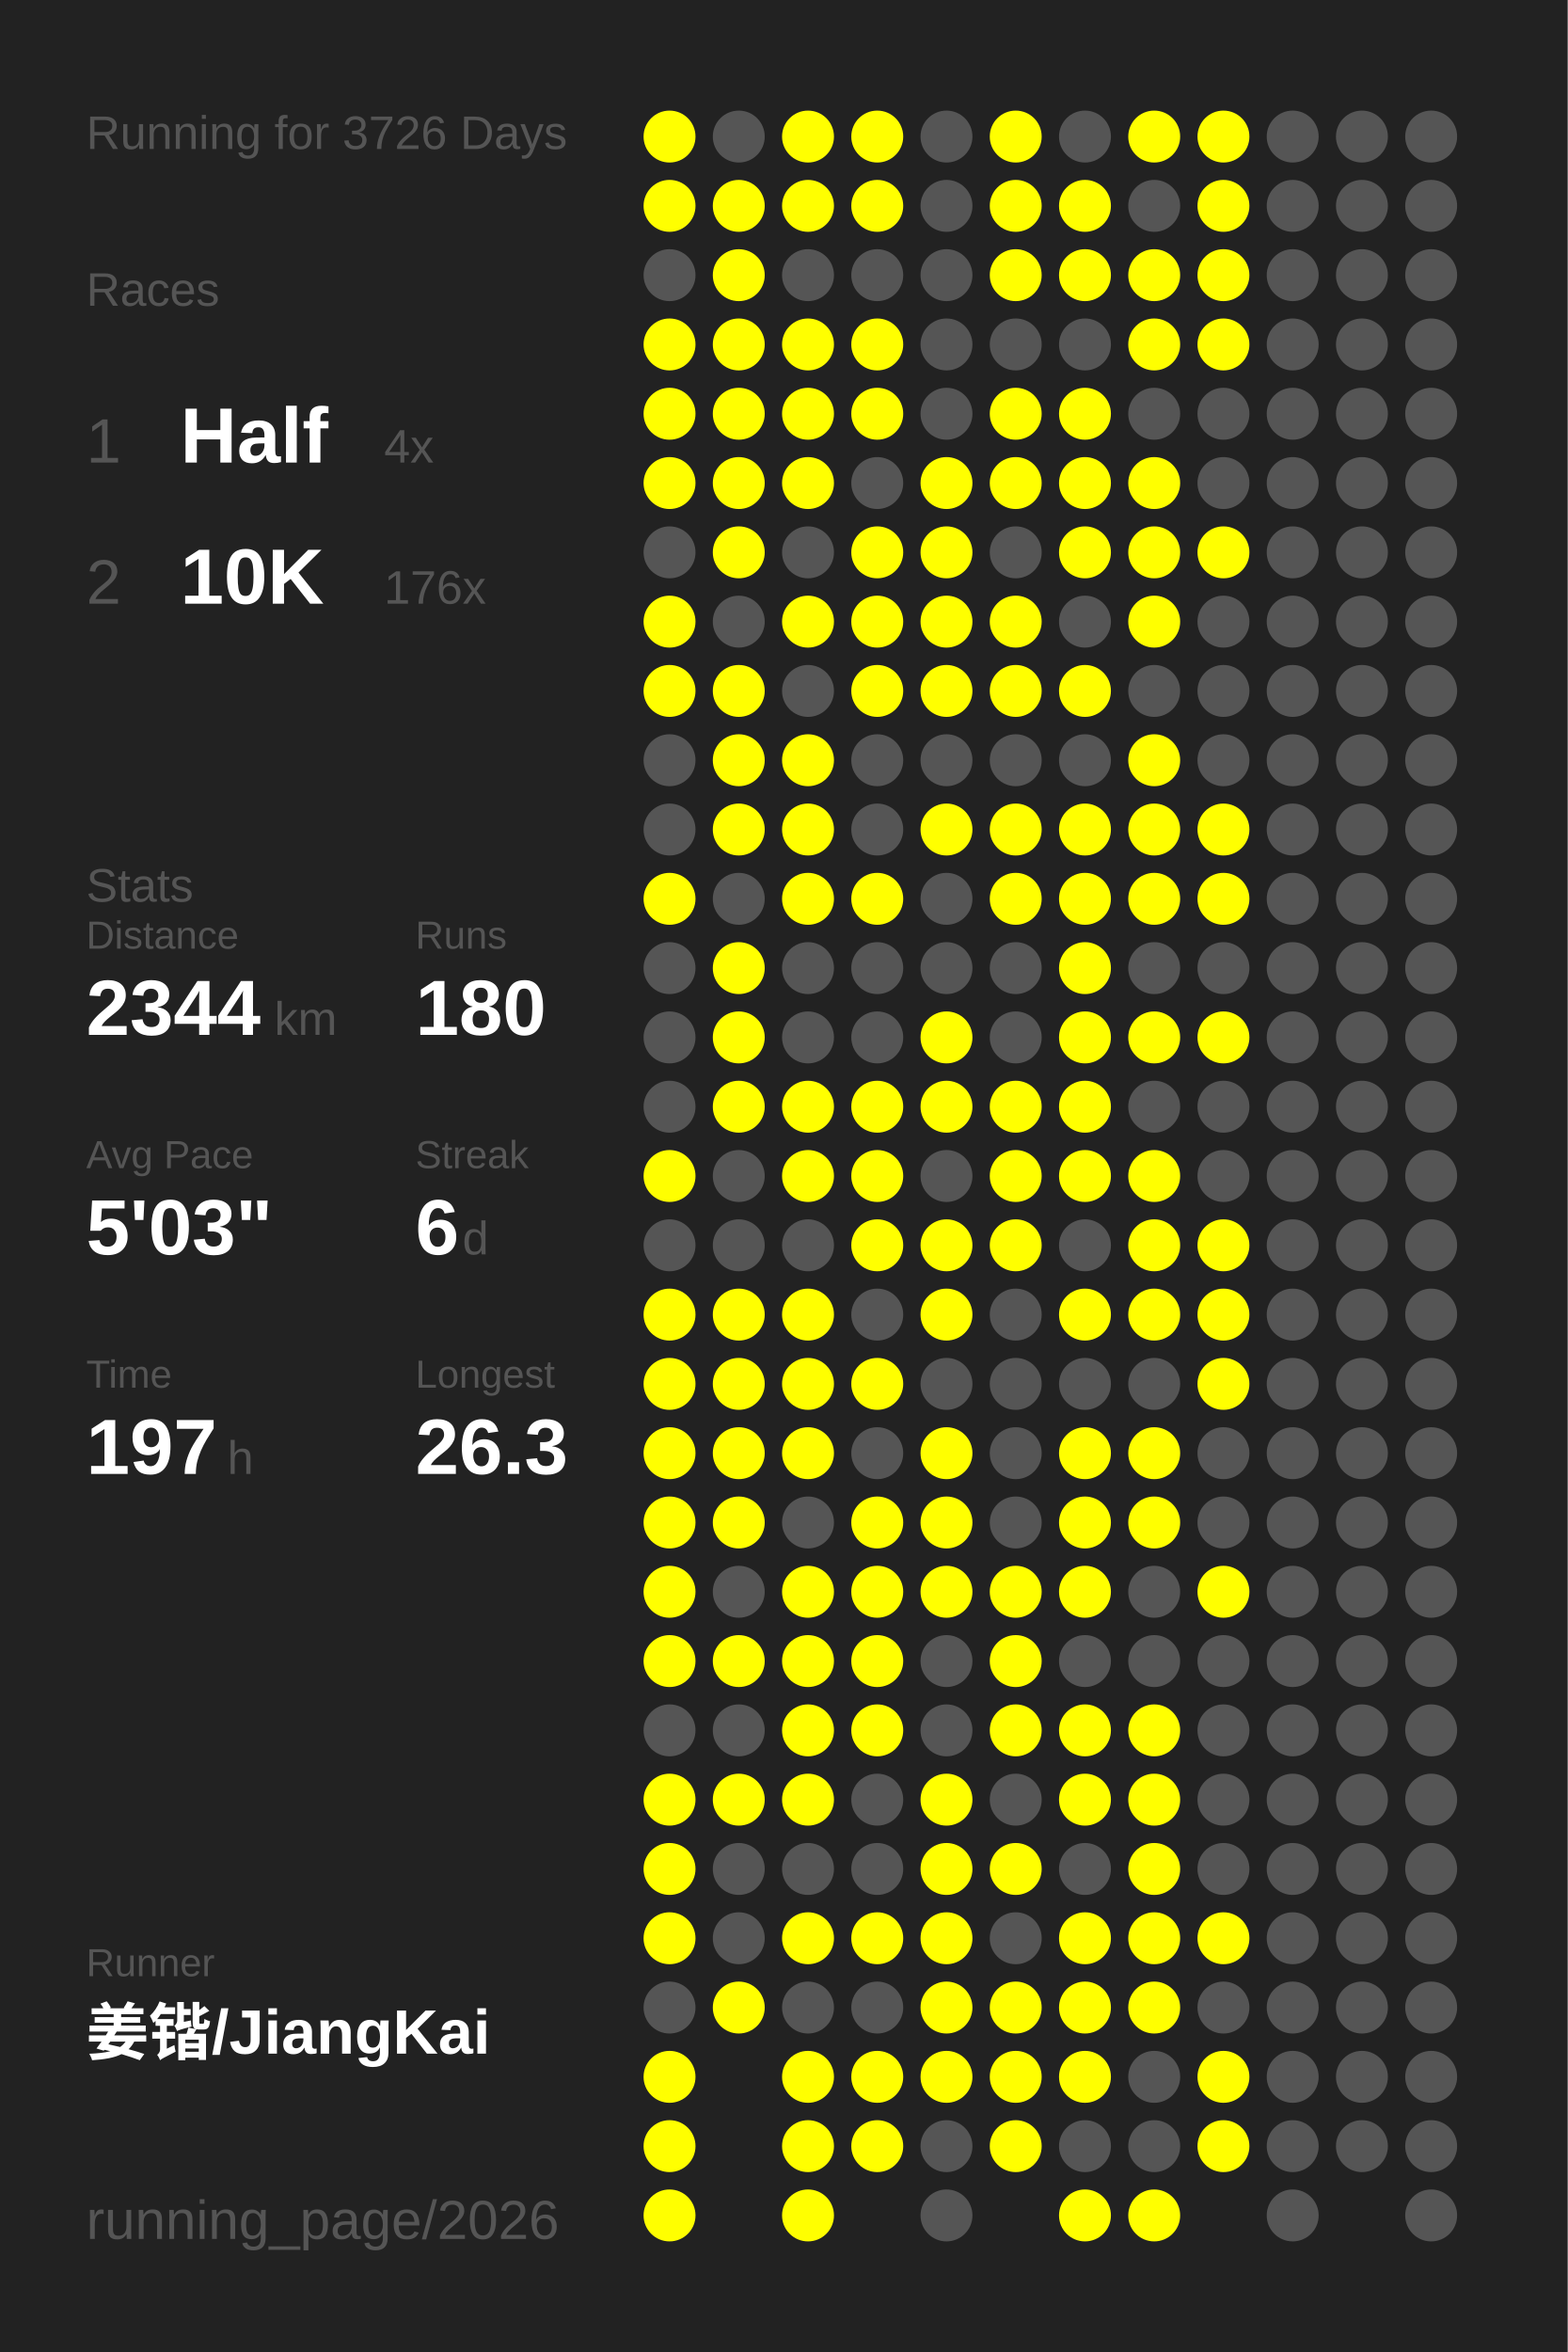
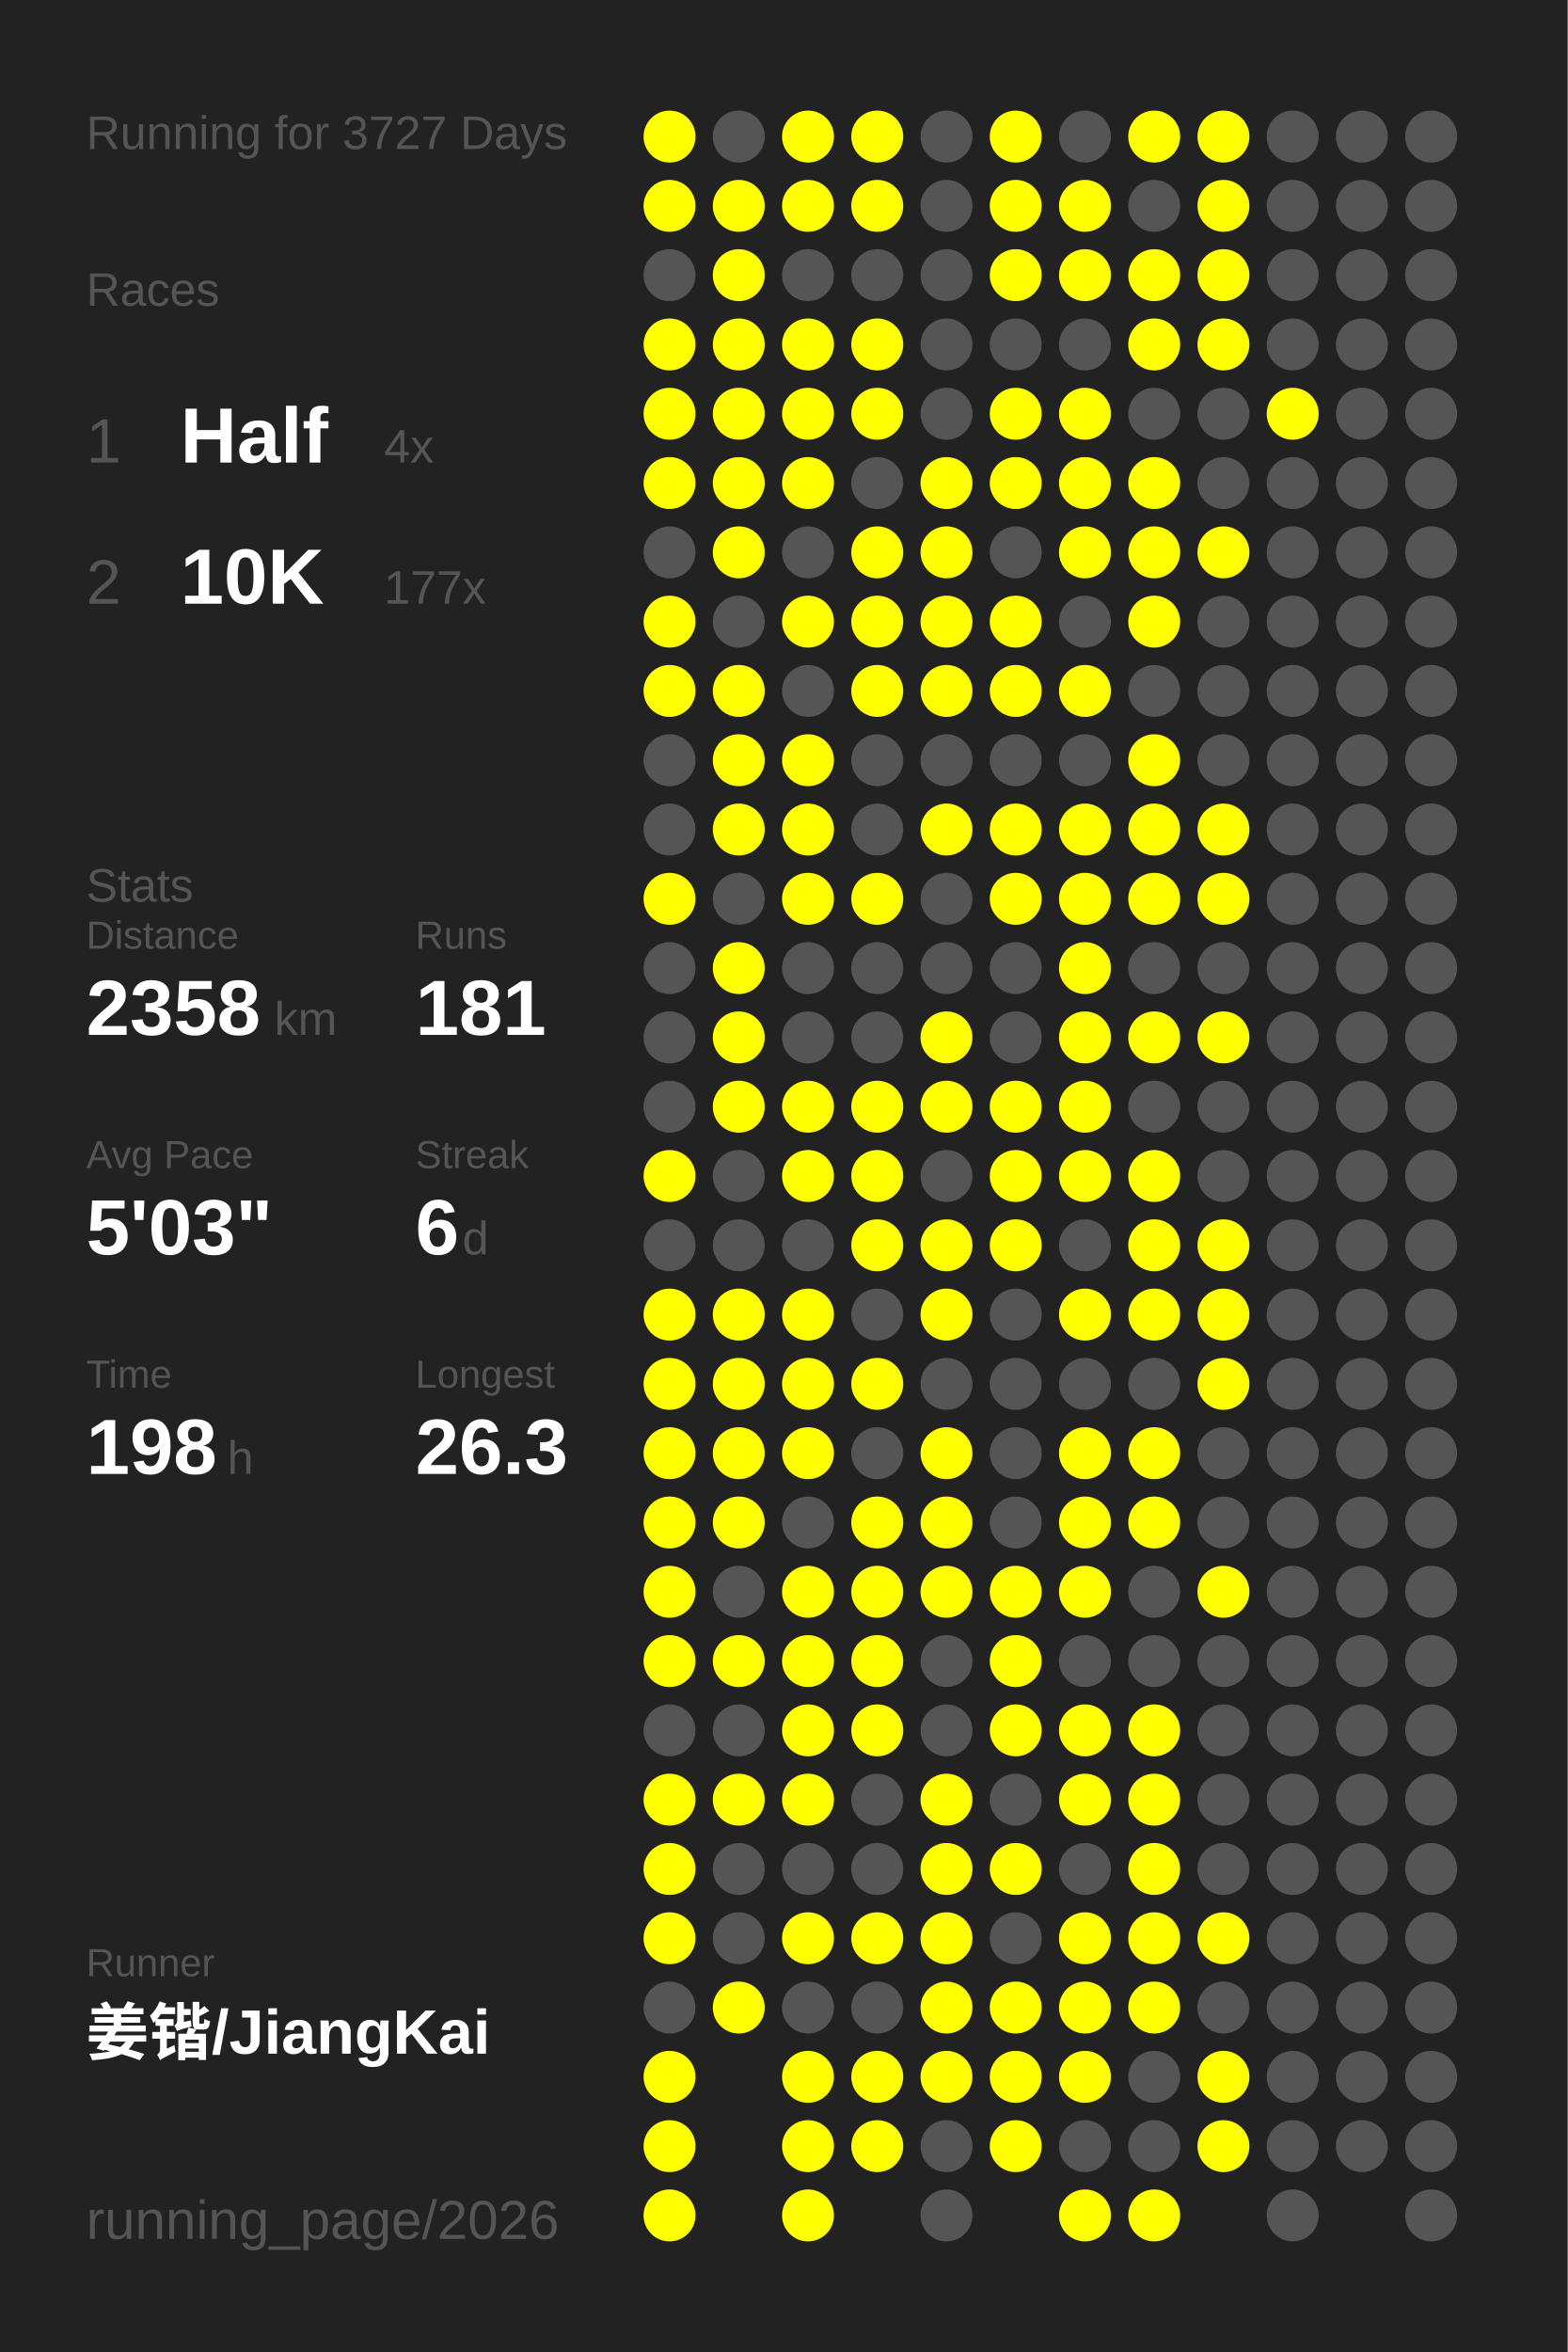
<svg xmlns="http://www.w3.org/2000/svg" baseProfile="full" height="300mm" version="1.1" viewBox="0,0,200,300" width="200mm">
  <defs />
  <rect fill="#222222" height="300" width="200" x="0" y="0" />
-   <text fill="#555555" style="font-size:6px; font-family:Arial;" x="11" y="19">Running for 3726 Days</text>
+   <text fill="#555555" style="font-size:6px; font-family:Arial;" x="11" y="19">Running for 3727 Days</text>
  <text fill="#555555" style="font-size:6px; font-family:Arial;" x="11" y="39">Races</text>
  <text fill="#555555" style="font-size:8px; font-family:Arial;" x="11" y="59">1</text>
  <text fill="#FFFFFF" style="font-size:10px; font-family:Arial; font-weight:bold;" x="23" y="59">Half</text>
  <text fill="#555555" style="font-size:6px; font-family:Arial;" x="49" y="59">4x</text>
  <text fill="#555555" style="font-size:8px; font-family:Arial;" x="11" y="77">2</text>
  <text fill="#FFFFFF" style="font-size:10px; font-family:Arial; font-weight:bold;" x="23" y="77">10K</text>
-   <text fill="#555555" style="font-size:6px; font-family:Arial;" x="49" y="77">176x</text>
+   <text fill="#555555" style="font-size:6px; font-family:Arial;" x="49" y="77">177x</text>
  <text fill="#555555" style="font-size:6px; font-family:Arial;" x="11" y="115">Stats</text>
  <text fill="#555555" style="font-size:5px; font-family:Arial;" x="11" y="121">Distance</text>
-   <text fill="#FFFFFF" style="font-size:10px; font-family:Arial; font-weight:bold;" x="11" y="132">2344</text>
+   <text fill="#FFFFFF" style="font-size:10px; font-family:Arial; font-weight:bold;" x="11" y="132">2358</text>
  <text fill="#555555" style="font-size:6px; font-family:Arial;" x="35" y="132">km</text>
  <text fill="#555555" style="font-size:5px; font-family:Arial;" x="53" y="121">Runs</text>
-   <text fill="#FFFFFF" style="font-size:10px; font-family:Arial; font-weight:bold;" x="53" y="132">180</text>
+   <text fill="#FFFFFF" style="font-size:10px; font-family:Arial; font-weight:bold;" x="53" y="132">181</text>
  <text fill="#555555" style="font-size:5px; font-family:Arial;" x="11" y="149">Avg Pace</text>
  <text fill="#FFFFFF" style="font-size:10px; font-family:Arial; font-weight:bold;" x="11" y="160">5'03"</text>
  <text fill="#555555" style="font-size:5px; font-family:Arial;" x="53" y="149">Streak</text>
  <text fill="#FFFFFF" style="font-size:10px; font-family:Arial; font-weight:bold;" x="53" y="160">6</text>
  <text fill="#555555" style="font-size:6px; font-family:Arial;" x="59" y="160">d</text>
  <text fill="#555555" style="font-size:5px; font-family:Arial;" x="11" y="177">Time</text>
-   <text fill="#FFFFFF" style="font-size:10px; font-family:Arial; font-weight:bold;" x="11" y="188">197</text>
+   <text fill="#FFFFFF" style="font-size:10px; font-family:Arial; font-weight:bold;" x="11" y="188">198</text>
  <text fill="#555555" style="font-size:6px; font-family:Arial;" x="29" y="188">h</text>
  <text fill="#555555" style="font-size:5px; font-family:Arial;" x="53" y="177">Longest</text>
  <text fill="#FFFFFF" style="font-size:10px; font-family:Arial; font-weight:bold;" x="53" y="188">26.3</text>
  <text fill="#555555" style="font-size:5px; font-family:Arial;" x="11" y="252.065">Runner</text>
  <text fill="#FFFFFF" style="font-size:8px; font-family:Arial; font-weight:bold;" x="11" y="262.065">姜锴/JiangKai</text>
  <text fill="#555555" style="font-size:7px; font-family:Arial;" x="11" y="285.581">running_page/2026</text>
  <circle cx="85.417" cy="17.419" fill="#FFFF00" r="3.312" />
  <circle cx="85.417" cy="26.258" fill="#FFFF00" r="3.312" />
  <circle cx="85.417" cy="35.097" fill="#555555" r="3.312" />
  <circle cx="85.417" cy="43.935" fill="#FFFF00" r="3.312" />
  <circle cx="85.417" cy="52.774" fill="#FFFF00" r="3.312" />
  <circle cx="85.417" cy="61.613" fill="#FFFF00" r="3.312" />
  <circle cx="85.417" cy="70.452" fill="#555555" r="3.312" />
  <circle cx="85.417" cy="79.29" fill="#FFFF00" r="3.312" />
  <circle cx="85.417" cy="88.129" fill="#FFFF00" r="3.312" />
  <circle cx="85.417" cy="96.968" fill="#555555" r="3.312" />
  <circle cx="85.417" cy="105.806" fill="#555555" r="3.312" />
  <circle cx="85.417" cy="114.645" fill="#FFFF00" r="3.312" />
  <circle cx="85.417" cy="123.484" fill="#555555" r="3.312" />
  <circle cx="85.417" cy="132.323" fill="#555555" r="3.312" />
  <circle cx="85.417" cy="141.161" fill="#555555" r="3.312" />
  <circle cx="85.417" cy="150" fill="#FFFF00" r="3.312" />
  <circle cx="85.417" cy="158.839" fill="#555555" r="3.312" />
  <circle cx="85.417" cy="167.677" fill="#FFFF00" r="3.312" />
  <circle cx="85.417" cy="176.516" fill="#FFFF00" r="3.312" />
  <circle cx="85.417" cy="185.355" fill="#FFFF00" r="3.312" />
  <circle cx="85.417" cy="194.194" fill="#FFFF00" r="3.312" />
  <circle cx="85.417" cy="203.032" fill="#FFFF00" r="3.312" />
  <circle cx="85.417" cy="211.871" fill="#FFFF00" r="3.312" />
  <circle cx="85.417" cy="220.71" fill="#555555" r="3.312" />
  <circle cx="85.417" cy="229.548" fill="#FFFF00" r="3.312" />
  <circle cx="85.417" cy="238.387" fill="#FFFF00" r="3.312" />
  <circle cx="85.417" cy="247.226" fill="#FFFF00" r="3.312" />
  <circle cx="85.417" cy="256.065" fill="#555555" r="3.312" />
  <circle cx="85.417" cy="264.903" fill="#FFFF00" r="3.312" />
  <circle cx="85.417" cy="273.742" fill="#FFFF00" r="3.312" />
  <circle cx="85.417" cy="282.581" fill="#FFFF00" r="3.312" />
  <circle cx="94.25" cy="17.419" fill="#555555" r="3.312" />
  <circle cx="94.25" cy="26.258" fill="#FFFF00" r="3.312" />
  <circle cx="94.25" cy="35.097" fill="#FFFF00" r="3.312" />
  <circle cx="94.25" cy="43.935" fill="#FFFF00" r="3.312" />
  <circle cx="94.25" cy="52.774" fill="#FFFF00" r="3.312" />
  <circle cx="94.25" cy="61.613" fill="#FFFF00" r="3.312" />
  <circle cx="94.25" cy="70.452" fill="#FFFF00" r="3.312" />
  <circle cx="94.25" cy="79.29" fill="#555555" r="3.312" />
  <circle cx="94.25" cy="88.129" fill="#FFFF00" r="3.312" />
  <circle cx="94.25" cy="96.968" fill="#FFFF00" r="3.312" />
  <circle cx="94.25" cy="105.806" fill="#FFFF00" r="3.312" />
  <circle cx="94.25" cy="114.645" fill="#555555" r="3.312" />
  <circle cx="94.25" cy="123.484" fill="#FFFF00" r="3.312" />
  <circle cx="94.25" cy="132.323" fill="#FFFF00" r="3.312" />
  <circle cx="94.25" cy="141.161" fill="#FFFF00" r="3.312" />
  <circle cx="94.25" cy="150" fill="#555555" r="3.312" />
  <circle cx="94.25" cy="158.839" fill="#555555" r="3.312" />
  <circle cx="94.25" cy="167.677" fill="#FFFF00" r="3.312" />
  <circle cx="94.25" cy="176.516" fill="#FFFF00" r="3.312" />
  <circle cx="94.25" cy="185.355" fill="#FFFF00" r="3.312" />
  <circle cx="94.25" cy="194.194" fill="#FFFF00" r="3.312" />
  <circle cx="94.25" cy="203.032" fill="#555555" r="3.312" />
  <circle cx="94.25" cy="211.871" fill="#FFFF00" r="3.312" />
  <circle cx="94.25" cy="220.71" fill="#555555" r="3.312" />
  <circle cx="94.25" cy="229.548" fill="#FFFF00" r="3.312" />
  <circle cx="94.25" cy="238.387" fill="#555555" r="3.312" />
  <circle cx="94.25" cy="247.226" fill="#555555" r="3.312" />
  <circle cx="94.25" cy="256.065" fill="#FFFF00" r="3.312" />
  <circle cx="103.083" cy="17.419" fill="#FFFF00" r="3.312" />
  <circle cx="103.083" cy="26.258" fill="#FFFF00" r="3.312" />
  <circle cx="103.083" cy="35.097" fill="#555555" r="3.312" />
  <circle cx="103.083" cy="43.935" fill="#FFFF00" r="3.312" />
  <circle cx="103.083" cy="52.774" fill="#FFFF00" r="3.312" />
  <circle cx="103.083" cy="61.613" fill="#FFFF00" r="3.312" />
  <circle cx="103.083" cy="70.452" fill="#555555" r="3.312" />
  <circle cx="103.083" cy="79.29" fill="#FFFF00" r="3.312" />
  <circle cx="103.083" cy="88.129" fill="#555555" r="3.312" />
  <circle cx="103.083" cy="96.968" fill="#FFFF00" r="3.312" />
  <circle cx="103.083" cy="105.806" fill="#FFFF00" r="3.312" />
  <circle cx="103.083" cy="114.645" fill="#FFFF00" r="3.312" />
  <circle cx="103.083" cy="123.484" fill="#555555" r="3.312" />
  <circle cx="103.083" cy="132.323" fill="#555555" r="3.312" />
  <circle cx="103.083" cy="141.161" fill="#FFFF00" r="3.312" />
  <circle cx="103.083" cy="150" fill="#FFFF00" r="3.312" />
  <circle cx="103.083" cy="158.839" fill="#555555" r="3.312" />
  <circle cx="103.083" cy="167.677" fill="#FFFF00" r="3.312" />
  <circle cx="103.083" cy="176.516" fill="#FFFF00" r="3.312" />
  <circle cx="103.083" cy="185.355" fill="#FFFF00" r="3.312" />
  <circle cx="103.083" cy="194.194" fill="#555555" r="3.312" />
  <circle cx="103.083" cy="203.032" fill="#FFFF00" r="3.312" />
  <circle cx="103.083" cy="211.871" fill="#FFFF00" r="3.312" />
  <circle cx="103.083" cy="220.71" fill="#FFFF00" r="3.312" />
  <circle cx="103.083" cy="229.548" fill="#FFFF00" r="3.312" />
  <circle cx="103.083" cy="238.387" fill="#555555" r="3.312" />
  <circle cx="103.083" cy="247.226" fill="#FFFF00" r="3.312" />
  <circle cx="103.083" cy="256.065" fill="#555555" r="3.312" />
  <circle cx="103.083" cy="264.903" fill="#FFFF00" r="3.312" />
  <circle cx="103.083" cy="273.742" fill="#FFFF00" r="3.312" />
  <circle cx="103.083" cy="282.581" fill="#FFFF00" r="3.312" />
  <circle cx="111.917" cy="17.419" fill="#FFFF00" r="3.312" />
  <circle cx="111.917" cy="26.258" fill="#FFFF00" r="3.312" />
  <circle cx="111.917" cy="35.097" fill="#555555" r="3.312" />
  <circle cx="111.917" cy="43.935" fill="#FFFF00" r="3.312" />
  <circle cx="111.917" cy="52.774" fill="#FFFF00" r="3.312" />
  <circle cx="111.917" cy="61.613" fill="#555555" r="3.312" />
  <circle cx="111.917" cy="70.452" fill="#FFFF00" r="3.312" />
  <circle cx="111.917" cy="79.29" fill="#FFFF00" r="3.312" />
  <circle cx="111.917" cy="88.129" fill="#FFFF00" r="3.312" />
  <circle cx="111.917" cy="96.968" fill="#555555" r="3.312" />
  <circle cx="111.917" cy="105.806" fill="#555555" r="3.312" />
  <circle cx="111.917" cy="114.645" fill="#FFFF00" r="3.312" />
  <circle cx="111.917" cy="123.484" fill="#555555" r="3.312" />
  <circle cx="111.917" cy="132.323" fill="#555555" r="3.312" />
  <circle cx="111.917" cy="141.161" fill="#FFFF00" r="3.312" />
  <circle cx="111.917" cy="150" fill="#FFFF00" r="3.312" />
  <circle cx="111.917" cy="158.839" fill="#FFFF00" r="3.312" />
  <circle cx="111.917" cy="167.677" fill="#555555" r="3.312" />
  <circle cx="111.917" cy="176.516" fill="#FFFF00" r="3.312" />
  <circle cx="111.917" cy="185.355" fill="#555555" r="3.312" />
  <circle cx="111.917" cy="194.194" fill="#FFFF00" r="3.312" />
  <circle cx="111.917" cy="203.032" fill="#FFFF00" r="3.312" />
  <circle cx="111.917" cy="211.871" fill="#FFFF00" r="3.312" />
  <circle cx="111.917" cy="220.71" fill="#FFFF00" r="3.312" />
  <circle cx="111.917" cy="229.548" fill="#555555" r="3.312" />
  <circle cx="111.917" cy="238.387" fill="#555555" r="3.312" />
  <circle cx="111.917" cy="247.226" fill="#FFFF00" r="3.312" />
  <circle cx="111.917" cy="256.065" fill="#555555" r="3.312" />
  <circle cx="111.917" cy="264.903" fill="#FFFF00" r="3.312" />
  <circle cx="111.917" cy="273.742" fill="#FFFF00" r="3.312" />
  <circle cx="120.75" cy="17.419" fill="#555555" r="3.312" />
  <circle cx="120.75" cy="26.258" fill="#555555" r="3.312" />
  <circle cx="120.75" cy="35.097" fill="#555555" r="3.312" />
  <circle cx="120.75" cy="43.935" fill="#555555" r="3.312" />
  <circle cx="120.75" cy="52.774" fill="#555555" r="3.312" />
  <circle cx="120.75" cy="61.613" fill="#FFFF00" r="3.312" />
  <circle cx="120.75" cy="70.452" fill="#FFFF00" r="3.312" />
  <circle cx="120.75" cy="79.29" fill="#FFFF00" r="3.312" />
  <circle cx="120.75" cy="88.129" fill="#FFFF00" r="3.312" />
  <circle cx="120.75" cy="96.968" fill="#555555" r="3.312" />
  <circle cx="120.75" cy="105.806" fill="#FFFF00" r="3.312" />
  <circle cx="120.75" cy="114.645" fill="#555555" r="3.312" />
  <circle cx="120.75" cy="123.484" fill="#555555" r="3.312" />
  <circle cx="120.75" cy="132.323" fill="#FFFF00" r="3.312" />
  <circle cx="120.75" cy="141.161" fill="#FFFF00" r="3.312" />
  <circle cx="120.75" cy="150" fill="#555555" r="3.312" />
  <circle cx="120.75" cy="158.839" fill="#FFFF00" r="3.312" />
  <circle cx="120.75" cy="167.677" fill="#FFFF00" r="3.312" />
  <circle cx="120.75" cy="176.516" fill="#555555" r="3.312" />
  <circle cx="120.75" cy="185.355" fill="#FFFF00" r="3.312" />
  <circle cx="120.75" cy="194.194" fill="#FFFF00" r="3.312" />
  <circle cx="120.75" cy="203.032" fill="#FFFF00" r="3.312" />
  <circle cx="120.75" cy="211.871" fill="#555555" r="3.312" />
  <circle cx="120.75" cy="220.71" fill="#555555" r="3.312" />
  <circle cx="120.75" cy="229.548" fill="#FFFF00" r="3.312" />
  <circle cx="120.75" cy="238.387" fill="#FFFF00" r="3.312" />
  <circle cx="120.75" cy="247.226" fill="#FFFF00" r="3.312" />
  <circle cx="120.75" cy="256.065" fill="#FFFF00" r="3.312" />
  <circle cx="120.75" cy="264.903" fill="#FFFF00" r="3.312" />
  <circle cx="120.75" cy="273.742" fill="#555555" r="3.312" />
  <circle cx="120.75" cy="282.581" fill="#555555" r="3.312" />
  <circle cx="129.583" cy="17.419" fill="#FFFF00" r="3.312" />
  <circle cx="129.583" cy="26.258" fill="#FFFF00" r="3.312" />
  <circle cx="129.583" cy="35.097" fill="#FFFF00" r="3.312" />
  <circle cx="129.583" cy="43.935" fill="#555555" r="3.312" />
  <circle cx="129.583" cy="52.774" fill="#FFFF00" r="3.312" />
  <circle cx="129.583" cy="61.613" fill="#FFFF00" r="3.312" />
  <circle cx="129.583" cy="70.452" fill="#555555" r="3.312" />
  <circle cx="129.583" cy="79.29" fill="#FFFF00" r="3.312" />
  <circle cx="129.583" cy="88.129" fill="#FFFF00" r="3.312" />
  <circle cx="129.583" cy="96.968" fill="#555555" r="3.312" />
  <circle cx="129.583" cy="105.806" fill="#FFFF00" r="3.312" />
  <circle cx="129.583" cy="114.645" fill="#FFFF00" r="3.312" />
  <circle cx="129.583" cy="123.484" fill="#555555" r="3.312" />
  <circle cx="129.583" cy="132.323" fill="#555555" r="3.312" />
  <circle cx="129.583" cy="141.161" fill="#FFFF00" r="3.312" />
  <circle cx="129.583" cy="150" fill="#FFFF00" r="3.312" />
  <circle cx="129.583" cy="158.839" fill="#FFFF00" r="3.312" />
  <circle cx="129.583" cy="167.677" fill="#555555" r="3.312" />
  <circle cx="129.583" cy="176.516" fill="#555555" r="3.312" />
  <circle cx="129.583" cy="185.355" fill="#555555" r="3.312" />
  <circle cx="129.583" cy="194.194" fill="#555555" r="3.312" />
  <circle cx="129.583" cy="203.032" fill="#FFFF00" r="3.312" />
  <circle cx="129.583" cy="211.871" fill="#FFFF00" r="3.312" />
  <circle cx="129.583" cy="220.71" fill="#FFFF00" r="3.312" />
  <circle cx="129.583" cy="229.548" fill="#555555" r="3.312" />
  <circle cx="129.583" cy="238.387" fill="#FFFF00" r="3.312" />
  <circle cx="129.583" cy="247.226" fill="#555555" r="3.312" />
  <circle cx="129.583" cy="256.065" fill="#FFFF00" r="3.312" />
  <circle cx="129.583" cy="264.903" fill="#FFFF00" r="3.312" />
  <circle cx="129.583" cy="273.742" fill="#FFFF00" r="3.312" />
  <circle cx="138.417" cy="17.419" fill="#555555" r="3.312" />
  <circle cx="138.417" cy="26.258" fill="#FFFF00" r="3.312" />
  <circle cx="138.417" cy="35.097" fill="#FFFF00" r="3.312" />
  <circle cx="138.417" cy="43.935" fill="#555555" r="3.312" />
  <circle cx="138.417" cy="52.774" fill="#FFFF00" r="3.312" />
  <circle cx="138.417" cy="61.613" fill="#FFFF00" r="3.312" />
  <circle cx="138.417" cy="70.452" fill="#FFFF00" r="3.312" />
  <circle cx="138.417" cy="79.29" fill="#555555" r="3.312" />
  <circle cx="138.417" cy="88.129" fill="#FFFF00" r="3.312" />
  <circle cx="138.417" cy="96.968" fill="#555555" r="3.312" />
  <circle cx="138.417" cy="105.806" fill="#FFFF00" r="3.312" />
  <circle cx="138.417" cy="114.645" fill="#FFFF00" r="3.312" />
  <circle cx="138.417" cy="123.484" fill="#FFFF00" r="3.312" />
  <circle cx="138.417" cy="132.323" fill="#FFFF00" r="3.312" />
  <circle cx="138.417" cy="141.161" fill="#FFFF00" r="3.312" />
  <circle cx="138.417" cy="150" fill="#FFFF00" r="3.312" />
  <circle cx="138.417" cy="158.839" fill="#555555" r="3.312" />
  <circle cx="138.417" cy="167.677" fill="#FFFF00" r="3.312" />
  <circle cx="138.417" cy="176.516" fill="#555555" r="3.312" />
  <circle cx="138.417" cy="185.355" fill="#FFFF00" r="3.312" />
  <circle cx="138.417" cy="194.194" fill="#FFFF00" r="3.312" />
  <circle cx="138.417" cy="203.032" fill="#FFFF00" r="3.312" />
  <circle cx="138.417" cy="211.871" fill="#555555" r="3.312" />
  <circle cx="138.417" cy="220.71" fill="#FFFF00" r="3.312" />
  <circle cx="138.417" cy="229.548" fill="#FFFF00" r="3.312" />
  <circle cx="138.417" cy="238.387" fill="#555555" r="3.312" />
  <circle cx="138.417" cy="247.226" fill="#FFFF00" r="3.312" />
  <circle cx="138.417" cy="256.065" fill="#FFFF00" r="3.312" />
  <circle cx="138.417" cy="264.903" fill="#FFFF00" r="3.312" />
  <circle cx="138.417" cy="273.742" fill="#555555" r="3.312" />
  <circle cx="138.417" cy="282.581" fill="#FFFF00" r="3.312" />
  <circle cx="147.25" cy="17.419" fill="#FFFF00" r="3.312" />
  <circle cx="147.25" cy="26.258" fill="#555555" r="3.312" />
  <circle cx="147.25" cy="35.097" fill="#FFFF00" r="3.312" />
  <circle cx="147.25" cy="43.935" fill="#FFFF00" r="3.312" />
  <circle cx="147.25" cy="52.774" fill="#555555" r="3.312" />
  <circle cx="147.25" cy="61.613" fill="#FFFF00" r="3.312" />
  <circle cx="147.25" cy="70.452" fill="#FFFF00" r="3.312" />
  <circle cx="147.25" cy="79.29" fill="#FFFF00" r="3.312" />
  <circle cx="147.25" cy="88.129" fill="#555555" r="3.312" />
  <circle cx="147.25" cy="96.968" fill="#FFFF00" r="3.312" />
  <circle cx="147.25" cy="105.806" fill="#FFFF00" r="3.312" />
  <circle cx="147.25" cy="114.645" fill="#FFFF00" r="3.312" />
  <circle cx="147.25" cy="123.484" fill="#555555" r="3.312" />
  <circle cx="147.25" cy="132.323" fill="#FFFF00" r="3.312" />
  <circle cx="147.25" cy="141.161" fill="#555555" r="3.312" />
  <circle cx="147.25" cy="150" fill="#FFFF00" r="3.312" />
  <circle cx="147.25" cy="158.839" fill="#FFFF00" r="3.312" />
  <circle cx="147.25" cy="167.677" fill="#FFFF00" r="3.312" />
  <circle cx="147.25" cy="176.516" fill="#555555" r="3.312" />
  <circle cx="147.25" cy="185.355" fill="#FFFF00" r="3.312" />
  <circle cx="147.25" cy="194.194" fill="#FFFF00" r="3.312" />
  <circle cx="147.25" cy="203.032" fill="#555555" r="3.312" />
  <circle cx="147.25" cy="211.871" fill="#555555" r="3.312" />
  <circle cx="147.25" cy="220.71" fill="#FFFF00" r="3.312" />
  <circle cx="147.25" cy="229.548" fill="#FFFF00" r="3.312" />
  <circle cx="147.25" cy="238.387" fill="#FFFF00" r="3.312" />
  <circle cx="147.25" cy="247.226" fill="#FFFF00" r="3.312" />
  <circle cx="147.25" cy="256.065" fill="#FFFF00" r="3.312" />
  <circle cx="147.25" cy="264.903" fill="#555555" r="3.312" />
  <circle cx="147.25" cy="273.742" fill="#555555" r="3.312" />
  <circle cx="147.25" cy="282.581" fill="#FFFF00" r="3.312" />
  <circle cx="156.083" cy="17.419" fill="#FFFF00" r="3.312" />
  <circle cx="156.083" cy="26.258" fill="#FFFF00" r="3.312" />
  <circle cx="156.083" cy="35.097" fill="#FFFF00" r="3.312" />
  <circle cx="156.083" cy="43.935" fill="#FFFF00" r="3.312" />
  <circle cx="156.083" cy="52.774" fill="#555555" r="3.312" />
  <circle cx="156.083" cy="61.613" fill="#555555" r="3.312" />
  <circle cx="156.083" cy="70.452" fill="#FFFF00" r="3.312" />
  <circle cx="156.083" cy="79.29" fill="#555555" r="3.312" />
  <circle cx="156.083" cy="88.129" fill="#555555" r="3.312" />
  <circle cx="156.083" cy="96.968" fill="#555555" r="3.312" />
  <circle cx="156.083" cy="105.806" fill="#FFFF00" r="3.312" />
  <circle cx="156.083" cy="114.645" fill="#FFFF00" r="3.312" />
  <circle cx="156.083" cy="123.484" fill="#555555" r="3.312" />
  <circle cx="156.083" cy="132.323" fill="#FFFF00" r="3.312" />
  <circle cx="156.083" cy="141.161" fill="#555555" r="3.312" />
  <circle cx="156.083" cy="150" fill="#555555" r="3.312" />
  <circle cx="156.083" cy="158.839" fill="#FFFF00" r="3.312" />
  <circle cx="156.083" cy="167.677" fill="#FFFF00" r="3.312" />
  <circle cx="156.083" cy="176.516" fill="#FFFF00" r="3.312" />
  <circle cx="156.083" cy="185.355" fill="#555555" r="3.312" />
  <circle cx="156.083" cy="194.194" fill="#555555" r="3.312" />
  <circle cx="156.083" cy="203.032" fill="#FFFF00" r="3.312" />
  <circle cx="156.083" cy="211.871" fill="#555555" r="3.312" />
  <circle cx="156.083" cy="220.71" fill="#555555" r="3.312" />
  <circle cx="156.083" cy="229.548" fill="#555555" r="3.312" />
  <circle cx="156.083" cy="238.387" fill="#555555" r="3.312" />
  <circle cx="156.083" cy="247.226" fill="#FFFF00" r="3.312" />
  <circle cx="156.083" cy="256.065" fill="#555555" r="3.312" />
  <circle cx="156.083" cy="264.903" fill="#FFFF00" r="3.312" />
  <circle cx="156.083" cy="273.742" fill="#FFFF00" r="3.312" />
  <circle cx="164.917" cy="17.419" fill="#555555" r="3.312" />
  <circle cx="164.917" cy="26.258" fill="#555555" r="3.312" />
  <circle cx="164.917" cy="35.097" fill="#555555" r="3.312" />
  <circle cx="164.917" cy="43.935" fill="#555555" r="3.312" />
-   <circle cx="164.917" cy="52.774" fill="#555555" r="3.312" />
+   <circle cx="164.917" cy="52.774" fill="#FFFF00" r="3.312" />
  <circle cx="164.917" cy="61.613" fill="#555555" r="3.312" />
  <circle cx="164.917" cy="70.452" fill="#555555" r="3.312" />
  <circle cx="164.917" cy="79.29" fill="#555555" r="3.312" />
  <circle cx="164.917" cy="88.129" fill="#555555" r="3.312" />
  <circle cx="164.917" cy="96.968" fill="#555555" r="3.312" />
  <circle cx="164.917" cy="105.806" fill="#555555" r="3.312" />
  <circle cx="164.917" cy="114.645" fill="#555555" r="3.312" />
  <circle cx="164.917" cy="123.484" fill="#555555" r="3.312" />
  <circle cx="164.917" cy="132.323" fill="#555555" r="3.312" />
  <circle cx="164.917" cy="141.161" fill="#555555" r="3.312" />
  <circle cx="164.917" cy="150" fill="#555555" r="3.312" />
  <circle cx="164.917" cy="158.839" fill="#555555" r="3.312" />
  <circle cx="164.917" cy="167.677" fill="#555555" r="3.312" />
  <circle cx="164.917" cy="176.516" fill="#555555" r="3.312" />
  <circle cx="164.917" cy="185.355" fill="#555555" r="3.312" />
  <circle cx="164.917" cy="194.194" fill="#555555" r="3.312" />
  <circle cx="164.917" cy="203.032" fill="#555555" r="3.312" />
  <circle cx="164.917" cy="211.871" fill="#555555" r="3.312" />
  <circle cx="164.917" cy="220.71" fill="#555555" r="3.312" />
  <circle cx="164.917" cy="229.548" fill="#555555" r="3.312" />
  <circle cx="164.917" cy="238.387" fill="#555555" r="3.312" />
  <circle cx="164.917" cy="247.226" fill="#555555" r="3.312" />
  <circle cx="164.917" cy="256.065" fill="#555555" r="3.312" />
  <circle cx="164.917" cy="264.903" fill="#555555" r="3.312" />
  <circle cx="164.917" cy="273.742" fill="#555555" r="3.312" />
  <circle cx="164.917" cy="282.581" fill="#555555" r="3.312" />
  <circle cx="173.75" cy="17.419" fill="#555555" r="3.312" />
  <circle cx="173.75" cy="26.258" fill="#555555" r="3.312" />
  <circle cx="173.75" cy="35.097" fill="#555555" r="3.312" />
  <circle cx="173.75" cy="43.935" fill="#555555" r="3.312" />
  <circle cx="173.75" cy="52.774" fill="#555555" r="3.312" />
  <circle cx="173.75" cy="61.613" fill="#555555" r="3.312" />
  <circle cx="173.75" cy="70.452" fill="#555555" r="3.312" />
  <circle cx="173.75" cy="79.29" fill="#555555" r="3.312" />
  <circle cx="173.75" cy="88.129" fill="#555555" r="3.312" />
  <circle cx="173.75" cy="96.968" fill="#555555" r="3.312" />
  <circle cx="173.75" cy="105.806" fill="#555555" r="3.312" />
  <circle cx="173.75" cy="114.645" fill="#555555" r="3.312" />
  <circle cx="173.75" cy="123.484" fill="#555555" r="3.312" />
  <circle cx="173.75" cy="132.323" fill="#555555" r="3.312" />
  <circle cx="173.75" cy="141.161" fill="#555555" r="3.312" />
  <circle cx="173.75" cy="150" fill="#555555" r="3.312" />
  <circle cx="173.75" cy="158.839" fill="#555555" r="3.312" />
  <circle cx="173.75" cy="167.677" fill="#555555" r="3.312" />
  <circle cx="173.75" cy="176.516" fill="#555555" r="3.312" />
  <circle cx="173.75" cy="185.355" fill="#555555" r="3.312" />
  <circle cx="173.75" cy="194.194" fill="#555555" r="3.312" />
  <circle cx="173.75" cy="203.032" fill="#555555" r="3.312" />
  <circle cx="173.75" cy="211.871" fill="#555555" r="3.312" />
  <circle cx="173.75" cy="220.71" fill="#555555" r="3.312" />
  <circle cx="173.75" cy="229.548" fill="#555555" r="3.312" />
  <circle cx="173.75" cy="238.387" fill="#555555" r="3.312" />
  <circle cx="173.75" cy="247.226" fill="#555555" r="3.312" />
  <circle cx="173.75" cy="256.065" fill="#555555" r="3.312" />
  <circle cx="173.75" cy="264.903" fill="#555555" r="3.312" />
  <circle cx="173.75" cy="273.742" fill="#555555" r="3.312" />
  <circle cx="182.583" cy="17.419" fill="#555555" r="3.312" />
  <circle cx="182.583" cy="26.258" fill="#555555" r="3.312" />
  <circle cx="182.583" cy="35.097" fill="#555555" r="3.312" />
  <circle cx="182.583" cy="43.935" fill="#555555" r="3.312" />
  <circle cx="182.583" cy="52.774" fill="#555555" r="3.312" />
  <circle cx="182.583" cy="61.613" fill="#555555" r="3.312" />
  <circle cx="182.583" cy="70.452" fill="#555555" r="3.312" />
  <circle cx="182.583" cy="79.29" fill="#555555" r="3.312" />
  <circle cx="182.583" cy="88.129" fill="#555555" r="3.312" />
  <circle cx="182.583" cy="96.968" fill="#555555" r="3.312" />
  <circle cx="182.583" cy="105.806" fill="#555555" r="3.312" />
  <circle cx="182.583" cy="114.645" fill="#555555" r="3.312" />
  <circle cx="182.583" cy="123.484" fill="#555555" r="3.312" />
  <circle cx="182.583" cy="132.323" fill="#555555" r="3.312" />
  <circle cx="182.583" cy="141.161" fill="#555555" r="3.312" />
  <circle cx="182.583" cy="150" fill="#555555" r="3.312" />
  <circle cx="182.583" cy="158.839" fill="#555555" r="3.312" />
  <circle cx="182.583" cy="167.677" fill="#555555" r="3.312" />
  <circle cx="182.583" cy="176.516" fill="#555555" r="3.312" />
  <circle cx="182.583" cy="185.355" fill="#555555" r="3.312" />
  <circle cx="182.583" cy="194.194" fill="#555555" r="3.312" />
  <circle cx="182.583" cy="203.032" fill="#555555" r="3.312" />
  <circle cx="182.583" cy="211.871" fill="#555555" r="3.312" />
  <circle cx="182.583" cy="220.71" fill="#555555" r="3.312" />
  <circle cx="182.583" cy="229.548" fill="#555555" r="3.312" />
  <circle cx="182.583" cy="238.387" fill="#555555" r="3.312" />
  <circle cx="182.583" cy="247.226" fill="#555555" r="3.312" />
  <circle cx="182.583" cy="256.065" fill="#555555" r="3.312" />
  <circle cx="182.583" cy="264.903" fill="#555555" r="3.312" />
  <circle cx="182.583" cy="273.742" fill="#555555" r="3.312" />
  <circle cx="182.583" cy="282.581" fill="#555555" r="3.312" />
</svg>
